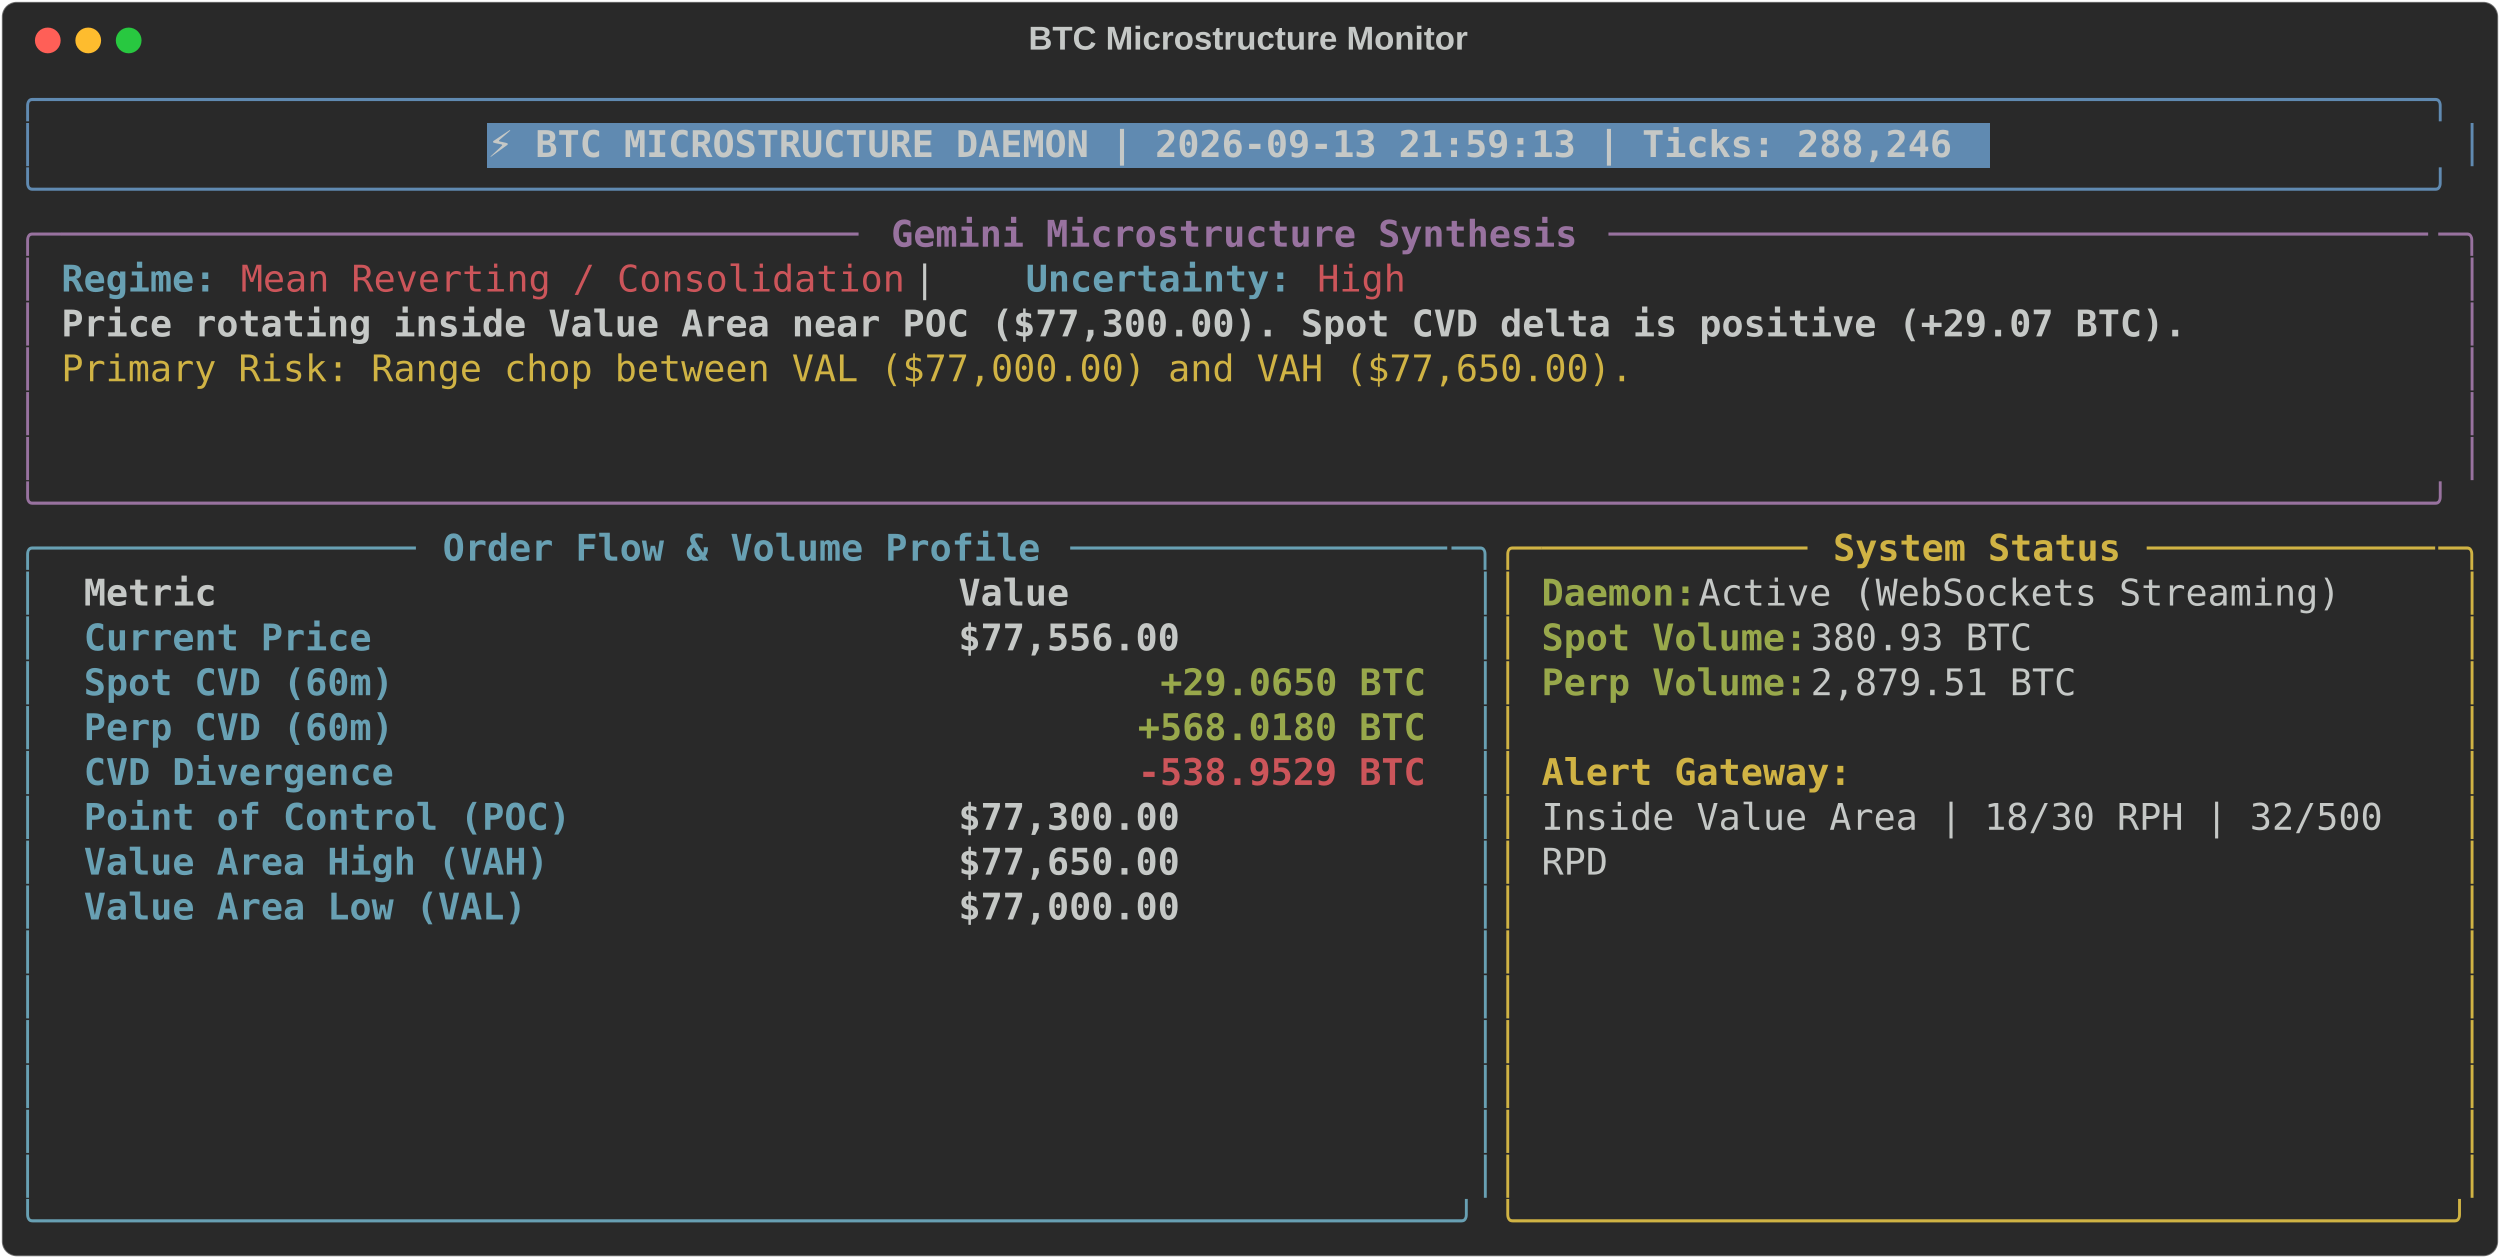
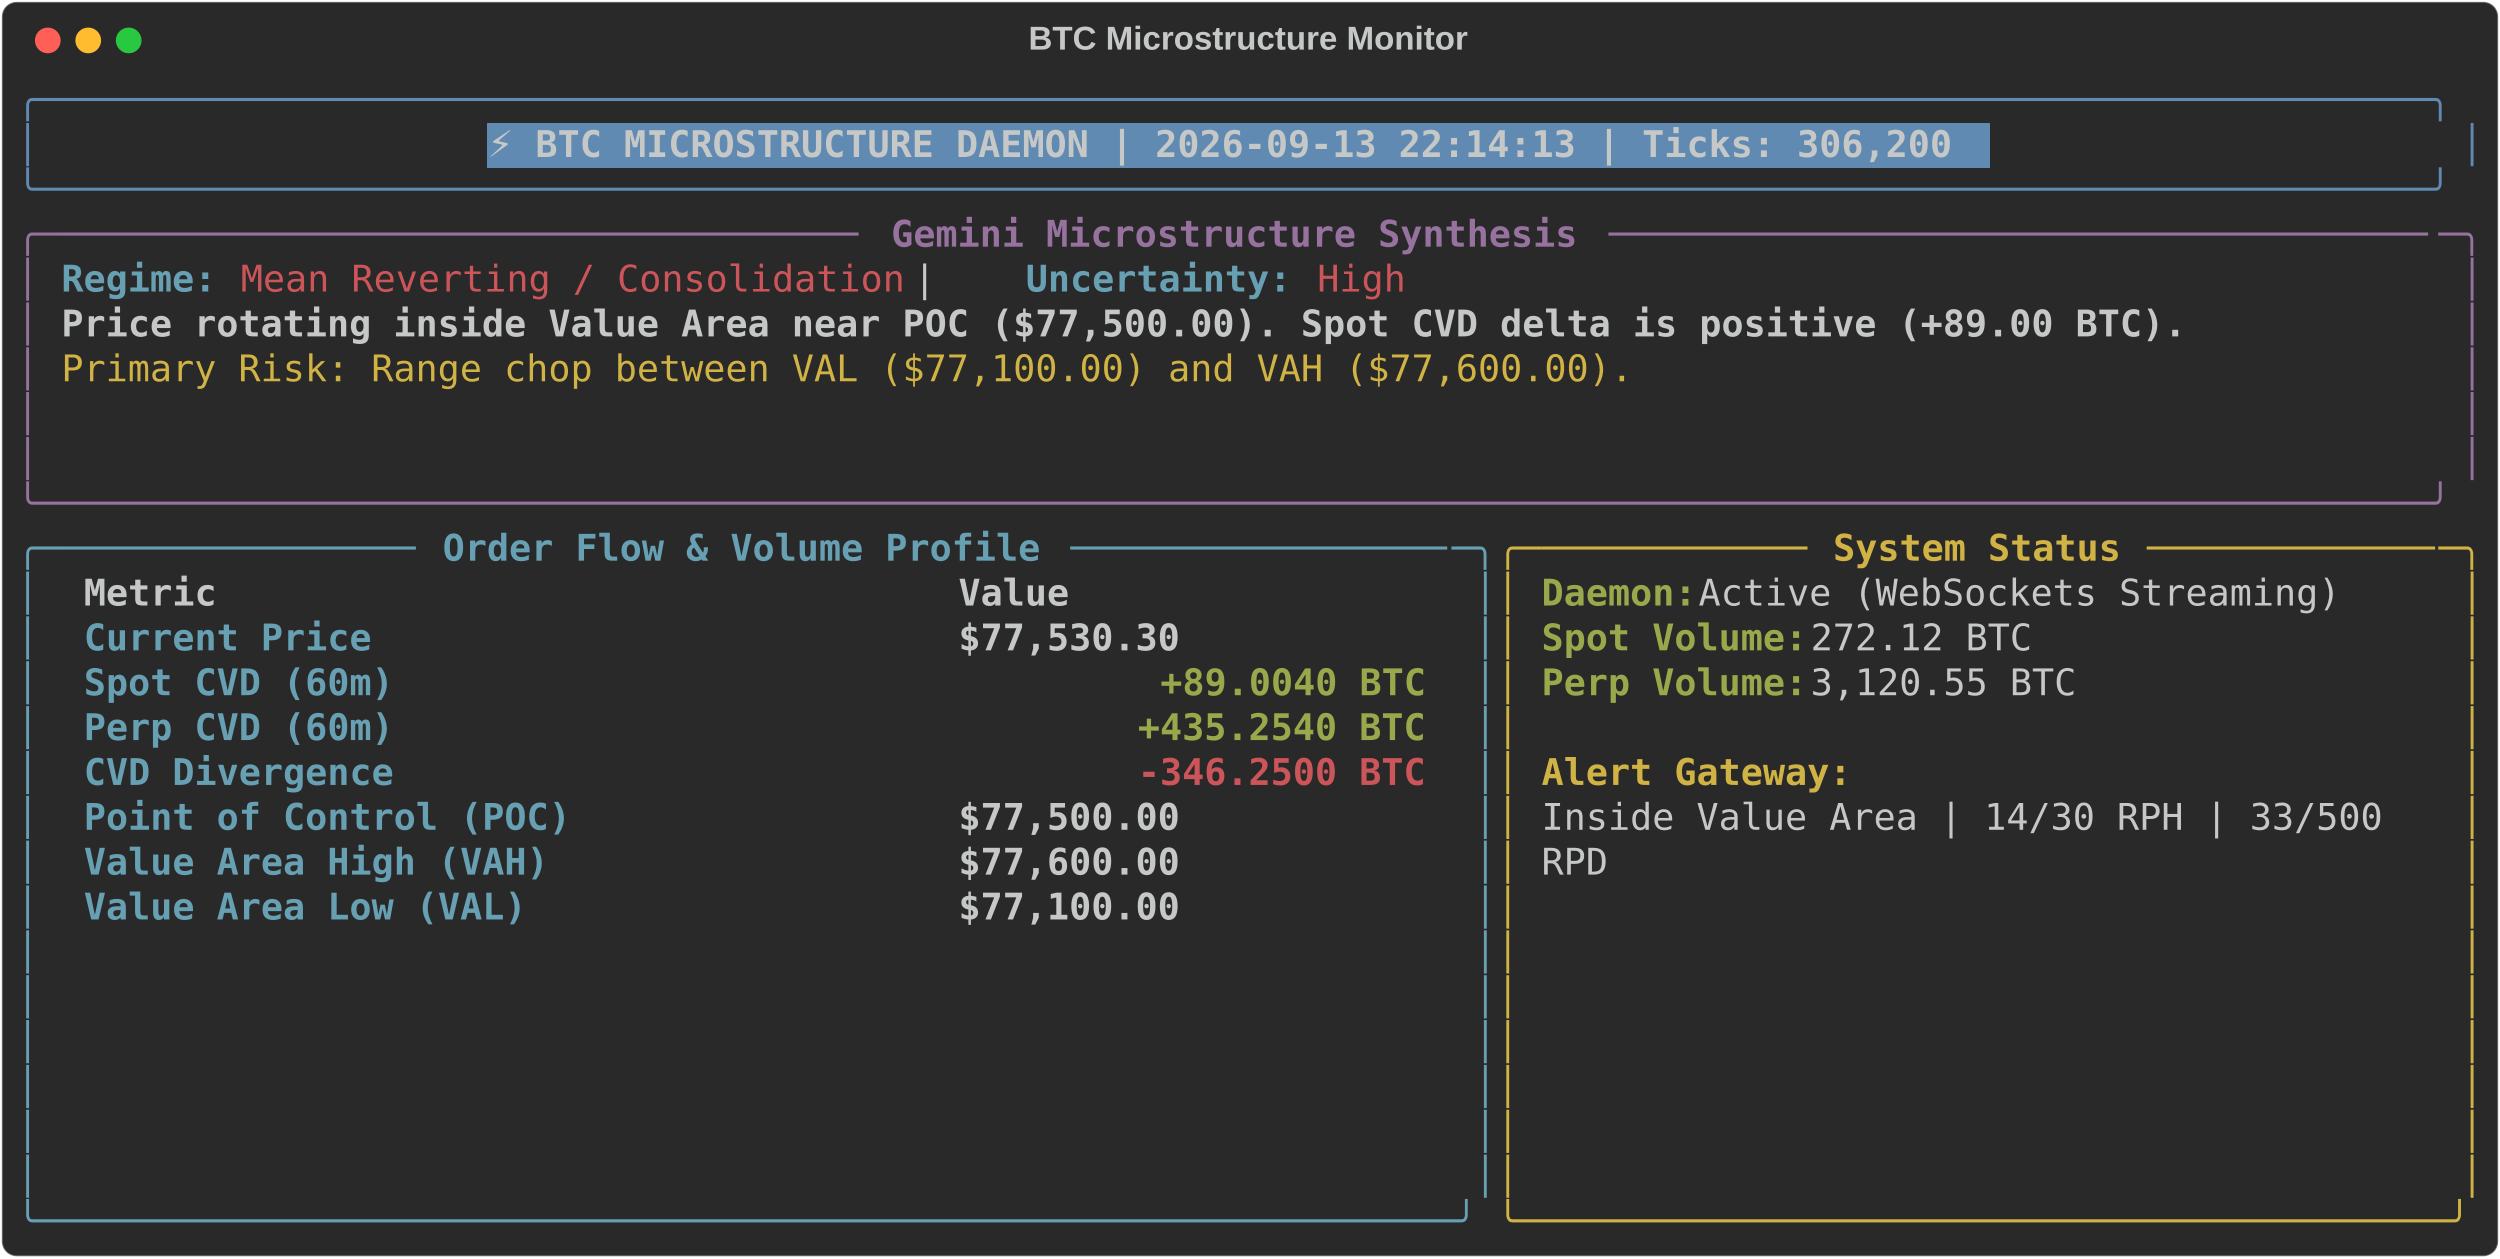
<svg xmlns="http://www.w3.org/2000/svg" class="rich-terminal" viewBox="0 0 1360 684.4">
  <style>

    @font-face {
        font-family: "Fira Code";
        src: local("FiraCode-Regular"),
                url("https://cdnjs.cloudflare.com/ajax/libs/firacode/6.2.0/woff2/FiraCode-Regular.woff2") format("woff2"),
                url("https://cdnjs.cloudflare.com/ajax/libs/firacode/6.2.0/woff/FiraCode-Regular.woff") format("woff");
        font-style: normal;
        font-weight: 400;
    }
    @font-face {
        font-family: "Fira Code";
        src: local("FiraCode-Bold"),
                url("https://cdnjs.cloudflare.com/ajax/libs/firacode/6.2.0/woff2/FiraCode-Bold.woff2") format("woff2"),
                url("https://cdnjs.cloudflare.com/ajax/libs/firacode/6.2.0/woff/FiraCode-Bold.woff") format("woff");
        font-style: bold;
        font-weight: 700;
    }

-     .terminal-622416968-matrix {
+     .terminal-1318540268-matrix {
        font-family: Fira Code, monospace;
        font-size: 20px;
        line-height: 24.4px;
        font-variant-east-asian: full-width;
    }

-     .terminal-622416968-title {
+     .terminal-1318540268-title {
        font-size: 18px;
        font-weight: bold;
        font-family: arial;
    }

-     .terminal-622416968-r1 { fill: #608ab1 }
- .terminal-622416968-r2 { fill: #c5c8c6 }
- .terminal-622416968-r3 { fill: #c5c8c6;font-weight: bold }
- .terminal-622416968-r4 { fill: #98729f }
- .terminal-622416968-r5 { fill: #98729f;font-weight: bold }
- .terminal-622416968-r6 { fill: #68a0b3;font-weight: bold }
- .terminal-622416968-r7 { fill: #cc555a }
- .terminal-622416968-r8 { fill: #d0b344 }
- .terminal-622416968-r9 { fill: #68a0b3 }
- .terminal-622416968-r10 { fill: #d0b344;font-weight: bold }
- .terminal-622416968-r11 { fill: #98a84b;font-weight: bold }
- .terminal-622416968-r12 { fill: #cc555a;font-weight: bold }
+     .terminal-1318540268-r1 { fill: #608ab1 }
+ .terminal-1318540268-r2 { fill: #c5c8c6 }
+ .terminal-1318540268-r3 { fill: #c5c8c6;font-weight: bold }
+ .terminal-1318540268-r4 { fill: #98729f }
+ .terminal-1318540268-r5 { fill: #98729f;font-weight: bold }
+ .terminal-1318540268-r6 { fill: #68a0b3;font-weight: bold }
+ .terminal-1318540268-r7 { fill: #cc555a }
+ .terminal-1318540268-r8 { fill: #d0b344 }
+ .terminal-1318540268-r9 { fill: #68a0b3 }
+ .terminal-1318540268-r10 { fill: #d0b344;font-weight: bold }
+ .terminal-1318540268-r11 { fill: #98a84b;font-weight: bold }
+ .terminal-1318540268-r12 { fill: #cc555a;font-weight: bold }
    </style>
  <defs>
-     <clipPath id="terminal-622416968-clip-terminal">
+     <clipPath id="terminal-1318540268-clip-terminal">
      <rect x="0" y="0" width="1341.0" height="633.4" />
    </clipPath>
-     <clipPath id="terminal-622416968-line-0">
+     <clipPath id="terminal-1318540268-line-0">
      <rect x="0" y="1.5" width="1342" height="24.65" />
    </clipPath>
-     <clipPath id="terminal-622416968-line-1">
+     <clipPath id="terminal-1318540268-line-1">
      <rect x="0" y="25.9" width="1342" height="24.65" />
    </clipPath>
-     <clipPath id="terminal-622416968-line-2">
+     <clipPath id="terminal-1318540268-line-2">
      <rect x="0" y="50.3" width="1342" height="24.65" />
    </clipPath>
-     <clipPath id="terminal-622416968-line-3">
+     <clipPath id="terminal-1318540268-line-3">
      <rect x="0" y="74.7" width="1342" height="24.65" />
    </clipPath>
-     <clipPath id="terminal-622416968-line-4">
+     <clipPath id="terminal-1318540268-line-4">
      <rect x="0" y="99.1" width="1342" height="24.65" />
    </clipPath>
-     <clipPath id="terminal-622416968-line-5">
+     <clipPath id="terminal-1318540268-line-5">
      <rect x="0" y="123.5" width="1342" height="24.65" />
    </clipPath>
-     <clipPath id="terminal-622416968-line-6">
+     <clipPath id="terminal-1318540268-line-6">
      <rect x="0" y="147.9" width="1342" height="24.65" />
    </clipPath>
-     <clipPath id="terminal-622416968-line-7">
+     <clipPath id="terminal-1318540268-line-7">
      <rect x="0" y="172.3" width="1342" height="24.65" />
    </clipPath>
-     <clipPath id="terminal-622416968-line-8">
+     <clipPath id="terminal-1318540268-line-8">
      <rect x="0" y="196.7" width="1342" height="24.65" />
    </clipPath>
-     <clipPath id="terminal-622416968-line-9">
+     <clipPath id="terminal-1318540268-line-9">
      <rect x="0" y="221.1" width="1342" height="24.65" />
    </clipPath>
-     <clipPath id="terminal-622416968-line-10">
+     <clipPath id="terminal-1318540268-line-10">
      <rect x="0" y="245.5" width="1342" height="24.65" />
    </clipPath>
-     <clipPath id="terminal-622416968-line-11">
+     <clipPath id="terminal-1318540268-line-11">
      <rect x="0" y="269.9" width="1342" height="24.65" />
    </clipPath>
-     <clipPath id="terminal-622416968-line-12">
+     <clipPath id="terminal-1318540268-line-12">
      <rect x="0" y="294.3" width="1342" height="24.65" />
    </clipPath>
-     <clipPath id="terminal-622416968-line-13">
+     <clipPath id="terminal-1318540268-line-13">
      <rect x="0" y="318.7" width="1342" height="24.65" />
    </clipPath>
-     <clipPath id="terminal-622416968-line-14">
+     <clipPath id="terminal-1318540268-line-14">
      <rect x="0" y="343.1" width="1342" height="24.65" />
    </clipPath>
-     <clipPath id="terminal-622416968-line-15">
+     <clipPath id="terminal-1318540268-line-15">
      <rect x="0" y="367.5" width="1342" height="24.65" />
    </clipPath>
-     <clipPath id="terminal-622416968-line-16">
+     <clipPath id="terminal-1318540268-line-16">
      <rect x="0" y="391.9" width="1342" height="24.65" />
    </clipPath>
-     <clipPath id="terminal-622416968-line-17">
+     <clipPath id="terminal-1318540268-line-17">
      <rect x="0" y="416.3" width="1342" height="24.65" />
    </clipPath>
-     <clipPath id="terminal-622416968-line-18">
+     <clipPath id="terminal-1318540268-line-18">
      <rect x="0" y="440.7" width="1342" height="24.65" />
    </clipPath>
-     <clipPath id="terminal-622416968-line-19">
+     <clipPath id="terminal-1318540268-line-19">
      <rect x="0" y="465.1" width="1342" height="24.65" />
    </clipPath>
-     <clipPath id="terminal-622416968-line-20">
+     <clipPath id="terminal-1318540268-line-20">
      <rect x="0" y="489.5" width="1342" height="24.65" />
    </clipPath>
-     <clipPath id="terminal-622416968-line-21">
+     <clipPath id="terminal-1318540268-line-21">
      <rect x="0" y="513.9" width="1342" height="24.65" />
    </clipPath>
-     <clipPath id="terminal-622416968-line-22">
+     <clipPath id="terminal-1318540268-line-22">
      <rect x="0" y="538.3" width="1342" height="24.65" />
    </clipPath>
-     <clipPath id="terminal-622416968-line-23">
+     <clipPath id="terminal-1318540268-line-23">
      <rect x="0" y="562.7" width="1342" height="24.65" />
    </clipPath>
-     <clipPath id="terminal-622416968-line-24">
+     <clipPath id="terminal-1318540268-line-24">
      <rect x="0" y="587.1" width="1342" height="24.65" />
    </clipPath>
  </defs>
  <rect fill="#292929" stroke="rgba(255,255,255,0.35)" stroke-width="1" x="1" y="1" width="1358" height="682.4" rx="8" />
-   <text class="terminal-622416968-title" fill="#c5c8c6" text-anchor="middle" x="679" y="27">BTC Microstructure Monitor</text>
+   <text class="terminal-1318540268-title" fill="#c5c8c6" text-anchor="middle" x="679" y="27">BTC Microstructure Monitor</text>
  <g transform="translate(26,22)">
    <circle cx="0" cy="0" r="7" fill="#ff5f57" />
    <circle cx="22" cy="0" r="7" fill="#febc2e" />
    <circle cx="44" cy="0" r="7" fill="#28c840" />
  </g>
-   <g transform="translate(9, 41)" clip-path="url(#terminal-622416968-clip-terminal)">
+   <g transform="translate(9, 41)" clip-path="url(#terminal-1318540268-clip-terminal)">
    <rect fill="#608ab1" x="256.2" y="25.9" width="817.4" height="24.65" shape-rendering="crispEdges" />
-     <g class="terminal-622416968-matrix">
-       <text class="terminal-622416968-r1" x="0" y="20" textLength="1342" clip-path="url(#terminal-622416968-line-0)">╭────────────────────────────────────────────────────────────────────────────────────────────────────────────╮</text>
-       <text class="terminal-622416968-r2" x="1342" y="20" textLength="12.2" clip-path="url(#terminal-622416968-line-0)">
- </text>
-       <text class="terminal-622416968-r1" x="0" y="44.4" textLength="12.2" clip-path="url(#terminal-622416968-line-1)">│</text>
-       <text class="terminal-622416968-r3" x="256.2" y="44.4" textLength="805.2" clip-path="url(#terminal-622416968-line-1)">⚡ BTC MICROSTRUCTURE DAEMON | 2026-09-13 21:59:13 | Ticks: 288,246</text>
-       <text class="terminal-622416968-r1" x="1329.8" y="44.4" textLength="12.2" clip-path="url(#terminal-622416968-line-1)">│</text>
-       <text class="terminal-622416968-r2" x="1342" y="44.4" textLength="12.2" clip-path="url(#terminal-622416968-line-1)">
- </text>
-       <text class="terminal-622416968-r1" x="0" y="68.8" textLength="1342" clip-path="url(#terminal-622416968-line-2)">╰────────────────────────────────────────────────────────────────────────────────────────────────────────────╯</text>
-       <text class="terminal-622416968-r2" x="1342" y="68.8" textLength="12.2" clip-path="url(#terminal-622416968-line-2)">
- </text>
-       <text class="terminal-622416968-r4" x="0" y="93.2" textLength="24.4" clip-path="url(#terminal-622416968-line-3)">╭─</text>
-       <text class="terminal-622416968-r4" x="24.4" y="93.2" textLength="439.2" clip-path="url(#terminal-622416968-line-3)">────────────────────────────────────</text>
-       <text class="terminal-622416968-r5" x="475.8" y="93.2" textLength="378.2" clip-path="url(#terminal-622416968-line-3)">Gemini Microstructure Synthesis</text>
-       <text class="terminal-622416968-r4" x="866.2" y="93.2" textLength="451.4" clip-path="url(#terminal-622416968-line-3)">─────────────────────────────────────</text>
-       <text class="terminal-622416968-r4" x="1317.6" y="93.2" textLength="24.4" clip-path="url(#terminal-622416968-line-3)">─╮</text>
-       <text class="terminal-622416968-r2" x="1342" y="93.2" textLength="12.2" clip-path="url(#terminal-622416968-line-3)">
- </text>
-       <text class="terminal-622416968-r4" x="0" y="117.6" textLength="12.2" clip-path="url(#terminal-622416968-line-4)">│</text>
-       <text class="terminal-622416968-r6" x="24.4" y="117.6" textLength="85.4" clip-path="url(#terminal-622416968-line-4)">Regime:</text>
-       <text class="terminal-622416968-r7" x="122" y="117.6" textLength="366" clip-path="url(#terminal-622416968-line-4)">Mean Reverting / Consolidation</text>
-       <text class="terminal-622416968-r2" x="488" y="117.6" textLength="61" clip-path="url(#terminal-622416968-line-4)">  |  </text>
-       <text class="terminal-622416968-r6" x="549" y="117.6" textLength="146.4" clip-path="url(#terminal-622416968-line-4)">Uncertainty:</text>
-       <text class="terminal-622416968-r7" x="707.6" y="117.6" textLength="48.8" clip-path="url(#terminal-622416968-line-4)">High</text>
-       <text class="terminal-622416968-r4" x="1329.8" y="117.6" textLength="12.2" clip-path="url(#terminal-622416968-line-4)">│</text>
-       <text class="terminal-622416968-r2" x="1342" y="117.6" textLength="12.2" clip-path="url(#terminal-622416968-line-4)">
- </text>
-       <text class="terminal-622416968-r4" x="0" y="142" textLength="12.2" clip-path="url(#terminal-622416968-line-5)">│</text>
-       <text class="terminal-622416968-r3" x="24.4" y="142" textLength="1171.2" clip-path="url(#terminal-622416968-line-5)">Price rotating inside Value Area near POC ($77,300.00). Spot CVD delta is positive (+29.07 BTC).</text>
-       <text class="terminal-622416968-r4" x="1329.8" y="142" textLength="12.2" clip-path="url(#terminal-622416968-line-5)">│</text>
-       <text class="terminal-622416968-r2" x="1342" y="142" textLength="12.2" clip-path="url(#terminal-622416968-line-5)">
- </text>
-       <text class="terminal-622416968-r4" x="0" y="166.4" textLength="12.2" clip-path="url(#terminal-622416968-line-6)">│</text>
-       <text class="terminal-622416968-r8" x="24.4" y="166.4" textLength="866.2" clip-path="url(#terminal-622416968-line-6)">Primary Risk: Range chop between VAL ($77,000.00) and VAH ($77,650.00).</text>
-       <text class="terminal-622416968-r4" x="1329.8" y="166.4" textLength="12.2" clip-path="url(#terminal-622416968-line-6)">│</text>
-       <text class="terminal-622416968-r2" x="1342" y="166.4" textLength="12.2" clip-path="url(#terminal-622416968-line-6)">
- </text>
-       <text class="terminal-622416968-r4" x="0" y="190.8" textLength="12.2" clip-path="url(#terminal-622416968-line-7)">│</text>
-       <text class="terminal-622416968-r4" x="1329.8" y="190.8" textLength="12.2" clip-path="url(#terminal-622416968-line-7)">│</text>
-       <text class="terminal-622416968-r2" x="1342" y="190.8" textLength="12.2" clip-path="url(#terminal-622416968-line-7)">
- </text>
-       <text class="terminal-622416968-r4" x="0" y="215.2" textLength="12.2" clip-path="url(#terminal-622416968-line-8)">│</text>
-       <text class="terminal-622416968-r4" x="1329.8" y="215.2" textLength="12.2" clip-path="url(#terminal-622416968-line-8)">│</text>
-       <text class="terminal-622416968-r2" x="1342" y="215.2" textLength="12.2" clip-path="url(#terminal-622416968-line-8)">
- </text>
-       <text class="terminal-622416968-r4" x="0" y="239.6" textLength="1342" clip-path="url(#terminal-622416968-line-9)">╰────────────────────────────────────────────────────────────────────────────────────────────────────────────╯</text>
-       <text class="terminal-622416968-r2" x="1342" y="239.6" textLength="12.2" clip-path="url(#terminal-622416968-line-9)">
- </text>
-       <text class="terminal-622416968-r9" x="0" y="264" textLength="24.4" clip-path="url(#terminal-622416968-line-10)">╭─</text>
-       <text class="terminal-622416968-r9" x="24.4" y="264" textLength="195.2" clip-path="url(#terminal-622416968-line-10)">────────────────</text>
-       <text class="terminal-622416968-r6" x="231.8" y="264" textLength="329.4" clip-path="url(#terminal-622416968-line-10)">Order Flow &amp; Volume Profile</text>
-       <text class="terminal-622416968-r9" x="573.4" y="264" textLength="207.4" clip-path="url(#terminal-622416968-line-10)">─────────────────</text>
-       <text class="terminal-622416968-r9" x="780.8" y="264" textLength="24.4" clip-path="url(#terminal-622416968-line-10)">─╮</text>
-       <text class="terminal-622416968-r8" x="805.2" y="264" textLength="24.4" clip-path="url(#terminal-622416968-line-10)">╭─</text>
-       <text class="terminal-622416968-r8" x="829.6" y="264" textLength="146.4" clip-path="url(#terminal-622416968-line-10)">────────────</text>
-       <text class="terminal-622416968-r10" x="988.2" y="264" textLength="158.6" clip-path="url(#terminal-622416968-line-10)">System Status</text>
-       <text class="terminal-622416968-r8" x="1159" y="264" textLength="158.6" clip-path="url(#terminal-622416968-line-10)">─────────────</text>
-       <text class="terminal-622416968-r8" x="1317.6" y="264" textLength="24.4" clip-path="url(#terminal-622416968-line-10)">─╮</text>
-       <text class="terminal-622416968-r2" x="1342" y="264" textLength="12.2" clip-path="url(#terminal-622416968-line-10)">
- </text>
-       <text class="terminal-622416968-r9" x="0" y="288.4" textLength="12.2" clip-path="url(#terminal-622416968-line-11)">│</text>
-       <text class="terminal-622416968-r3" x="36.6" y="288.4" textLength="451.4" clip-path="url(#terminal-622416968-line-11)">Metric                               </text>
-       <text class="terminal-622416968-r3" x="512.4" y="288.4" textLength="256.2" clip-path="url(#terminal-622416968-line-11)">                Value</text>
-       <text class="terminal-622416968-r9" x="793" y="288.4" textLength="12.2" clip-path="url(#terminal-622416968-line-11)">│</text>
-       <text class="terminal-622416968-r8" x="805.2" y="288.4" textLength="12.2" clip-path="url(#terminal-622416968-line-11)">│</text>
-       <text class="terminal-622416968-r11" x="829.6" y="288.4" textLength="85.4" clip-path="url(#terminal-622416968-line-11)">Daemon:</text>
-       <text class="terminal-622416968-r2" x="915" y="288.4" textLength="366" clip-path="url(#terminal-622416968-line-11)"> Active (WebSockets Streaming)</text>
-       <text class="terminal-622416968-r8" x="1329.8" y="288.4" textLength="12.2" clip-path="url(#terminal-622416968-line-11)">│</text>
-       <text class="terminal-622416968-r2" x="1342" y="288.4" textLength="12.2" clip-path="url(#terminal-622416968-line-11)">
- </text>
-       <text class="terminal-622416968-r9" x="0" y="312.8" textLength="12.2" clip-path="url(#terminal-622416968-line-12)">│</text>
-       <text class="terminal-622416968-r6" x="36.6" y="312.8" textLength="451.4" clip-path="url(#terminal-622416968-line-12)">Current Price                        </text>
-       <text class="terminal-622416968-r3" x="512.4" y="312.8" textLength="256.2" clip-path="url(#terminal-622416968-line-12)">           $77,556.00</text>
-       <text class="terminal-622416968-r9" x="793" y="312.8" textLength="12.2" clip-path="url(#terminal-622416968-line-12)">│</text>
-       <text class="terminal-622416968-r8" x="805.2" y="312.8" textLength="12.2" clip-path="url(#terminal-622416968-line-12)">│</text>
-       <text class="terminal-622416968-r11" x="829.6" y="312.8" textLength="146.4" clip-path="url(#terminal-622416968-line-12)">Spot Volume:</text>
-       <text class="terminal-622416968-r2" x="976" y="312.8" textLength="134.2" clip-path="url(#terminal-622416968-line-12)"> 380.93 BTC</text>
-       <text class="terminal-622416968-r8" x="1329.8" y="312.8" textLength="12.2" clip-path="url(#terminal-622416968-line-12)">│</text>
-       <text class="terminal-622416968-r2" x="1342" y="312.8" textLength="12.2" clip-path="url(#terminal-622416968-line-12)">
- </text>
-       <text class="terminal-622416968-r9" x="0" y="337.2" textLength="12.2" clip-path="url(#terminal-622416968-line-13)">│</text>
-       <text class="terminal-622416968-r6" x="36.6" y="337.2" textLength="451.4" clip-path="url(#terminal-622416968-line-13)">Spot CVD (60m)                       </text>
-       <text class="terminal-622416968-r11" x="622.2" y="337.2" textLength="146.4" clip-path="url(#terminal-622416968-line-13)">+29.0650 BTC</text>
-       <text class="terminal-622416968-r9" x="793" y="337.2" textLength="12.2" clip-path="url(#terminal-622416968-line-13)">│</text>
-       <text class="terminal-622416968-r8" x="805.2" y="337.2" textLength="12.2" clip-path="url(#terminal-622416968-line-13)">│</text>
-       <text class="terminal-622416968-r11" x="829.6" y="337.2" textLength="146.4" clip-path="url(#terminal-622416968-line-13)">Perp Volume:</text>
-       <text class="terminal-622416968-r2" x="976" y="337.2" textLength="158.6" clip-path="url(#terminal-622416968-line-13)"> 2,879.51 BTC</text>
-       <text class="terminal-622416968-r8" x="1329.8" y="337.2" textLength="12.2" clip-path="url(#terminal-622416968-line-13)">│</text>
-       <text class="terminal-622416968-r2" x="1342" y="337.2" textLength="12.2" clip-path="url(#terminal-622416968-line-13)">
- </text>
-       <text class="terminal-622416968-r9" x="0" y="361.6" textLength="12.2" clip-path="url(#terminal-622416968-line-14)">│</text>
-       <text class="terminal-622416968-r6" x="36.6" y="361.6" textLength="451.4" clip-path="url(#terminal-622416968-line-14)">Perp CVD (60m)                       </text>
-       <text class="terminal-622416968-r11" x="610" y="361.6" textLength="158.6" clip-path="url(#terminal-622416968-line-14)">+568.0180 BTC</text>
-       <text class="terminal-622416968-r9" x="793" y="361.6" textLength="12.2" clip-path="url(#terminal-622416968-line-14)">│</text>
-       <text class="terminal-622416968-r8" x="805.2" y="361.6" textLength="12.2" clip-path="url(#terminal-622416968-line-14)">│</text>
-       <text class="terminal-622416968-r8" x="1329.8" y="361.6" textLength="12.2" clip-path="url(#terminal-622416968-line-14)">│</text>
-       <text class="terminal-622416968-r2" x="1342" y="361.6" textLength="12.2" clip-path="url(#terminal-622416968-line-14)">
- </text>
-       <text class="terminal-622416968-r9" x="0" y="386" textLength="12.2" clip-path="url(#terminal-622416968-line-15)">│</text>
-       <text class="terminal-622416968-r6" x="36.6" y="386" textLength="451.4" clip-path="url(#terminal-622416968-line-15)">CVD Divergence                       </text>
-       <text class="terminal-622416968-r12" x="610" y="386" textLength="158.6" clip-path="url(#terminal-622416968-line-15)">-538.9529 BTC</text>
-       <text class="terminal-622416968-r9" x="793" y="386" textLength="12.2" clip-path="url(#terminal-622416968-line-15)">│</text>
-       <text class="terminal-622416968-r8" x="805.2" y="386" textLength="12.2" clip-path="url(#terminal-622416968-line-15)">│</text>
-       <text class="terminal-622416968-r10" x="829.6" y="386" textLength="170.8" clip-path="url(#terminal-622416968-line-15)">Alert Gateway:</text>
-       <text class="terminal-622416968-r8" x="1329.8" y="386" textLength="12.2" clip-path="url(#terminal-622416968-line-15)">│</text>
-       <text class="terminal-622416968-r2" x="1342" y="386" textLength="12.2" clip-path="url(#terminal-622416968-line-15)">
- </text>
-       <text class="terminal-622416968-r9" x="0" y="410.4" textLength="12.2" clip-path="url(#terminal-622416968-line-16)">│</text>
-       <text class="terminal-622416968-r6" x="36.6" y="410.4" textLength="451.4" clip-path="url(#terminal-622416968-line-16)">Point of Control (POC)               </text>
-       <text class="terminal-622416968-r3" x="512.4" y="410.4" textLength="256.2" clip-path="url(#terminal-622416968-line-16)">           $77,300.00</text>
-       <text class="terminal-622416968-r9" x="793" y="410.4" textLength="12.2" clip-path="url(#terminal-622416968-line-16)">│</text>
-       <text class="terminal-622416968-r8" x="805.2" y="410.4" textLength="12.2" clip-path="url(#terminal-622416968-line-16)">│</text>
-       <text class="terminal-622416968-r2" x="829.6" y="410.4" textLength="475.8" clip-path="url(#terminal-622416968-line-16)">Inside Value Area | 18/30 RPH | 32/500 </text>
-       <text class="terminal-622416968-r8" x="1329.8" y="410.4" textLength="12.2" clip-path="url(#terminal-622416968-line-16)">│</text>
-       <text class="terminal-622416968-r2" x="1342" y="410.4" textLength="12.2" clip-path="url(#terminal-622416968-line-16)">
- </text>
-       <text class="terminal-622416968-r9" x="0" y="434.8" textLength="12.2" clip-path="url(#terminal-622416968-line-17)">│</text>
-       <text class="terminal-622416968-r6" x="36.6" y="434.8" textLength="451.4" clip-path="url(#terminal-622416968-line-17)">Value Area High (VAH)                </text>
-       <text class="terminal-622416968-r3" x="512.4" y="434.8" textLength="256.2" clip-path="url(#terminal-622416968-line-17)">           $77,650.00</text>
-       <text class="terminal-622416968-r9" x="793" y="434.8" textLength="12.2" clip-path="url(#terminal-622416968-line-17)">│</text>
-       <text class="terminal-622416968-r8" x="805.2" y="434.8" textLength="12.2" clip-path="url(#terminal-622416968-line-17)">│</text>
-       <text class="terminal-622416968-r2" x="829.6" y="434.8" textLength="36.6" clip-path="url(#terminal-622416968-line-17)">RPD</text>
-       <text class="terminal-622416968-r8" x="1329.8" y="434.8" textLength="12.2" clip-path="url(#terminal-622416968-line-17)">│</text>
-       <text class="terminal-622416968-r2" x="1342" y="434.8" textLength="12.2" clip-path="url(#terminal-622416968-line-17)">
- </text>
-       <text class="terminal-622416968-r9" x="0" y="459.2" textLength="12.2" clip-path="url(#terminal-622416968-line-18)">│</text>
-       <text class="terminal-622416968-r6" x="36.6" y="459.2" textLength="451.4" clip-path="url(#terminal-622416968-line-18)">Value Area Low (VAL)                 </text>
-       <text class="terminal-622416968-r3" x="512.4" y="459.2" textLength="256.2" clip-path="url(#terminal-622416968-line-18)">           $77,000.00</text>
-       <text class="terminal-622416968-r9" x="793" y="459.2" textLength="12.2" clip-path="url(#terminal-622416968-line-18)">│</text>
-       <text class="terminal-622416968-r8" x="805.2" y="459.2" textLength="12.2" clip-path="url(#terminal-622416968-line-18)">│</text>
-       <text class="terminal-622416968-r8" x="1329.8" y="459.2" textLength="12.2" clip-path="url(#terminal-622416968-line-18)">│</text>
-       <text class="terminal-622416968-r2" x="1342" y="459.2" textLength="12.2" clip-path="url(#terminal-622416968-line-18)">
- </text>
-       <text class="terminal-622416968-r9" x="0" y="483.6" textLength="12.2" clip-path="url(#terminal-622416968-line-19)">│</text>
-       <text class="terminal-622416968-r9" x="793" y="483.6" textLength="12.2" clip-path="url(#terminal-622416968-line-19)">│</text>
-       <text class="terminal-622416968-r8" x="805.2" y="483.6" textLength="12.2" clip-path="url(#terminal-622416968-line-19)">│</text>
-       <text class="terminal-622416968-r8" x="1329.8" y="483.6" textLength="12.2" clip-path="url(#terminal-622416968-line-19)">│</text>
-       <text class="terminal-622416968-r2" x="1342" y="483.6" textLength="12.2" clip-path="url(#terminal-622416968-line-19)">
- </text>
-       <text class="terminal-622416968-r9" x="0" y="508" textLength="12.2" clip-path="url(#terminal-622416968-line-20)">│</text>
-       <text class="terminal-622416968-r9" x="793" y="508" textLength="12.2" clip-path="url(#terminal-622416968-line-20)">│</text>
-       <text class="terminal-622416968-r8" x="805.2" y="508" textLength="12.2" clip-path="url(#terminal-622416968-line-20)">│</text>
-       <text class="terminal-622416968-r8" x="1329.8" y="508" textLength="12.2" clip-path="url(#terminal-622416968-line-20)">│</text>
-       <text class="terminal-622416968-r2" x="1342" y="508" textLength="12.2" clip-path="url(#terminal-622416968-line-20)">
- </text>
-       <text class="terminal-622416968-r9" x="0" y="532.4" textLength="12.2" clip-path="url(#terminal-622416968-line-21)">│</text>
-       <text class="terminal-622416968-r9" x="793" y="532.4" textLength="12.2" clip-path="url(#terminal-622416968-line-21)">│</text>
-       <text class="terminal-622416968-r8" x="805.2" y="532.4" textLength="12.2" clip-path="url(#terminal-622416968-line-21)">│</text>
-       <text class="terminal-622416968-r8" x="1329.8" y="532.4" textLength="12.2" clip-path="url(#terminal-622416968-line-21)">│</text>
-       <text class="terminal-622416968-r2" x="1342" y="532.4" textLength="12.2" clip-path="url(#terminal-622416968-line-21)">
- </text>
-       <text class="terminal-622416968-r9" x="0" y="556.8" textLength="12.2" clip-path="url(#terminal-622416968-line-22)">│</text>
-       <text class="terminal-622416968-r9" x="793" y="556.8" textLength="12.2" clip-path="url(#terminal-622416968-line-22)">│</text>
-       <text class="terminal-622416968-r8" x="805.2" y="556.8" textLength="12.2" clip-path="url(#terminal-622416968-line-22)">│</text>
-       <text class="terminal-622416968-r8" x="1329.8" y="556.8" textLength="12.2" clip-path="url(#terminal-622416968-line-22)">│</text>
-       <text class="terminal-622416968-r2" x="1342" y="556.8" textLength="12.2" clip-path="url(#terminal-622416968-line-22)">
- </text>
-       <text class="terminal-622416968-r9" x="0" y="581.2" textLength="12.2" clip-path="url(#terminal-622416968-line-23)">│</text>
-       <text class="terminal-622416968-r9" x="793" y="581.2" textLength="12.2" clip-path="url(#terminal-622416968-line-23)">│</text>
-       <text class="terminal-622416968-r8" x="805.2" y="581.2" textLength="12.2" clip-path="url(#terminal-622416968-line-23)">│</text>
-       <text class="terminal-622416968-r8" x="1329.8" y="581.2" textLength="12.2" clip-path="url(#terminal-622416968-line-23)">│</text>
-       <text class="terminal-622416968-r2" x="1342" y="581.2" textLength="12.2" clip-path="url(#terminal-622416968-line-23)">
- </text>
-       <text class="terminal-622416968-r9" x="0" y="605.6" textLength="12.2" clip-path="url(#terminal-622416968-line-24)">│</text>
-       <text class="terminal-622416968-r9" x="793" y="605.6" textLength="12.2" clip-path="url(#terminal-622416968-line-24)">│</text>
-       <text class="terminal-622416968-r8" x="805.2" y="605.6" textLength="12.2" clip-path="url(#terminal-622416968-line-24)">│</text>
-       <text class="terminal-622416968-r8" x="1329.8" y="605.6" textLength="12.2" clip-path="url(#terminal-622416968-line-24)">│</text>
-       <text class="terminal-622416968-r2" x="1342" y="605.6" textLength="12.2" clip-path="url(#terminal-622416968-line-24)">
- </text>
-       <text class="terminal-622416968-r9" x="0" y="630" textLength="805.2" clip-path="url(#terminal-622416968-line-25)">╰────────────────────────────────────────────────────────────────╯</text>
-       <text class="terminal-622416968-r8" x="805.2" y="630" textLength="536.8" clip-path="url(#terminal-622416968-line-25)">╰──────────────────────────────────────────╯</text>
-       <text class="terminal-622416968-r2" x="1342" y="630" textLength="12.2" clip-path="url(#terminal-622416968-line-25)">
+     <g class="terminal-1318540268-matrix">
+       <text class="terminal-1318540268-r1" x="0" y="20" textLength="1342" clip-path="url(#terminal-1318540268-line-0)">╭────────────────────────────────────────────────────────────────────────────────────────────────────────────╮</text>
+       <text class="terminal-1318540268-r2" x="1342" y="20" textLength="12.2" clip-path="url(#terminal-1318540268-line-0)">
+ </text>
+       <text class="terminal-1318540268-r1" x="0" y="44.4" textLength="12.2" clip-path="url(#terminal-1318540268-line-1)">│</text>
+       <text class="terminal-1318540268-r3" x="256.2" y="44.4" textLength="805.2" clip-path="url(#terminal-1318540268-line-1)">⚡ BTC MICROSTRUCTURE DAEMON | 2026-09-13 22:14:13 | Ticks: 306,200</text>
+       <text class="terminal-1318540268-r1" x="1329.8" y="44.4" textLength="12.2" clip-path="url(#terminal-1318540268-line-1)">│</text>
+       <text class="terminal-1318540268-r2" x="1342" y="44.4" textLength="12.2" clip-path="url(#terminal-1318540268-line-1)">
+ </text>
+       <text class="terminal-1318540268-r1" x="0" y="68.8" textLength="1342" clip-path="url(#terminal-1318540268-line-2)">╰────────────────────────────────────────────────────────────────────────────────────────────────────────────╯</text>
+       <text class="terminal-1318540268-r2" x="1342" y="68.8" textLength="12.2" clip-path="url(#terminal-1318540268-line-2)">
+ </text>
+       <text class="terminal-1318540268-r4" x="0" y="93.2" textLength="24.4" clip-path="url(#terminal-1318540268-line-3)">╭─</text>
+       <text class="terminal-1318540268-r4" x="24.4" y="93.2" textLength="439.2" clip-path="url(#terminal-1318540268-line-3)">────────────────────────────────────</text>
+       <text class="terminal-1318540268-r5" x="475.8" y="93.2" textLength="378.2" clip-path="url(#terminal-1318540268-line-3)">Gemini Microstructure Synthesis</text>
+       <text class="terminal-1318540268-r4" x="866.2" y="93.2" textLength="451.4" clip-path="url(#terminal-1318540268-line-3)">─────────────────────────────────────</text>
+       <text class="terminal-1318540268-r4" x="1317.6" y="93.2" textLength="24.4" clip-path="url(#terminal-1318540268-line-3)">─╮</text>
+       <text class="terminal-1318540268-r2" x="1342" y="93.2" textLength="12.2" clip-path="url(#terminal-1318540268-line-3)">
+ </text>
+       <text class="terminal-1318540268-r4" x="0" y="117.6" textLength="12.2" clip-path="url(#terminal-1318540268-line-4)">│</text>
+       <text class="terminal-1318540268-r6" x="24.4" y="117.6" textLength="85.4" clip-path="url(#terminal-1318540268-line-4)">Regime:</text>
+       <text class="terminal-1318540268-r7" x="122" y="117.6" textLength="366" clip-path="url(#terminal-1318540268-line-4)">Mean Reverting / Consolidation</text>
+       <text class="terminal-1318540268-r2" x="488" y="117.6" textLength="61" clip-path="url(#terminal-1318540268-line-4)">  |  </text>
+       <text class="terminal-1318540268-r6" x="549" y="117.6" textLength="146.4" clip-path="url(#terminal-1318540268-line-4)">Uncertainty:</text>
+       <text class="terminal-1318540268-r7" x="707.6" y="117.6" textLength="48.8" clip-path="url(#terminal-1318540268-line-4)">High</text>
+       <text class="terminal-1318540268-r4" x="1329.8" y="117.6" textLength="12.2" clip-path="url(#terminal-1318540268-line-4)">│</text>
+       <text class="terminal-1318540268-r2" x="1342" y="117.6" textLength="12.2" clip-path="url(#terminal-1318540268-line-4)">
+ </text>
+       <text class="terminal-1318540268-r4" x="0" y="142" textLength="12.2" clip-path="url(#terminal-1318540268-line-5)">│</text>
+       <text class="terminal-1318540268-r3" x="24.4" y="142" textLength="1171.2" clip-path="url(#terminal-1318540268-line-5)">Price rotating inside Value Area near POC ($77,500.00). Spot CVD delta is positive (+89.00 BTC).</text>
+       <text class="terminal-1318540268-r4" x="1329.8" y="142" textLength="12.2" clip-path="url(#terminal-1318540268-line-5)">│</text>
+       <text class="terminal-1318540268-r2" x="1342" y="142" textLength="12.2" clip-path="url(#terminal-1318540268-line-5)">
+ </text>
+       <text class="terminal-1318540268-r4" x="0" y="166.4" textLength="12.2" clip-path="url(#terminal-1318540268-line-6)">│</text>
+       <text class="terminal-1318540268-r8" x="24.4" y="166.4" textLength="866.2" clip-path="url(#terminal-1318540268-line-6)">Primary Risk: Range chop between VAL ($77,100.00) and VAH ($77,600.00).</text>
+       <text class="terminal-1318540268-r4" x="1329.8" y="166.4" textLength="12.2" clip-path="url(#terminal-1318540268-line-6)">│</text>
+       <text class="terminal-1318540268-r2" x="1342" y="166.4" textLength="12.2" clip-path="url(#terminal-1318540268-line-6)">
+ </text>
+       <text class="terminal-1318540268-r4" x="0" y="190.8" textLength="12.2" clip-path="url(#terminal-1318540268-line-7)">│</text>
+       <text class="terminal-1318540268-r4" x="1329.8" y="190.8" textLength="12.2" clip-path="url(#terminal-1318540268-line-7)">│</text>
+       <text class="terminal-1318540268-r2" x="1342" y="190.8" textLength="12.2" clip-path="url(#terminal-1318540268-line-7)">
+ </text>
+       <text class="terminal-1318540268-r4" x="0" y="215.2" textLength="12.2" clip-path="url(#terminal-1318540268-line-8)">│</text>
+       <text class="terminal-1318540268-r4" x="1329.8" y="215.2" textLength="12.2" clip-path="url(#terminal-1318540268-line-8)">│</text>
+       <text class="terminal-1318540268-r2" x="1342" y="215.2" textLength="12.2" clip-path="url(#terminal-1318540268-line-8)">
+ </text>
+       <text class="terminal-1318540268-r4" x="0" y="239.6" textLength="1342" clip-path="url(#terminal-1318540268-line-9)">╰────────────────────────────────────────────────────────────────────────────────────────────────────────────╯</text>
+       <text class="terminal-1318540268-r2" x="1342" y="239.6" textLength="12.2" clip-path="url(#terminal-1318540268-line-9)">
+ </text>
+       <text class="terminal-1318540268-r9" x="0" y="264" textLength="24.4" clip-path="url(#terminal-1318540268-line-10)">╭─</text>
+       <text class="terminal-1318540268-r9" x="24.4" y="264" textLength="195.2" clip-path="url(#terminal-1318540268-line-10)">────────────────</text>
+       <text class="terminal-1318540268-r6" x="231.8" y="264" textLength="329.4" clip-path="url(#terminal-1318540268-line-10)">Order Flow &amp; Volume Profile</text>
+       <text class="terminal-1318540268-r9" x="573.4" y="264" textLength="207.4" clip-path="url(#terminal-1318540268-line-10)">─────────────────</text>
+       <text class="terminal-1318540268-r9" x="780.8" y="264" textLength="24.4" clip-path="url(#terminal-1318540268-line-10)">─╮</text>
+       <text class="terminal-1318540268-r8" x="805.2" y="264" textLength="24.4" clip-path="url(#terminal-1318540268-line-10)">╭─</text>
+       <text class="terminal-1318540268-r8" x="829.6" y="264" textLength="146.4" clip-path="url(#terminal-1318540268-line-10)">────────────</text>
+       <text class="terminal-1318540268-r10" x="988.2" y="264" textLength="158.6" clip-path="url(#terminal-1318540268-line-10)">System Status</text>
+       <text class="terminal-1318540268-r8" x="1159" y="264" textLength="158.6" clip-path="url(#terminal-1318540268-line-10)">─────────────</text>
+       <text class="terminal-1318540268-r8" x="1317.6" y="264" textLength="24.4" clip-path="url(#terminal-1318540268-line-10)">─╮</text>
+       <text class="terminal-1318540268-r2" x="1342" y="264" textLength="12.2" clip-path="url(#terminal-1318540268-line-10)">
+ </text>
+       <text class="terminal-1318540268-r9" x="0" y="288.4" textLength="12.2" clip-path="url(#terminal-1318540268-line-11)">│</text>
+       <text class="terminal-1318540268-r3" x="36.6" y="288.4" textLength="451.4" clip-path="url(#terminal-1318540268-line-11)">Metric                               </text>
+       <text class="terminal-1318540268-r3" x="512.4" y="288.4" textLength="256.2" clip-path="url(#terminal-1318540268-line-11)">                Value</text>
+       <text class="terminal-1318540268-r9" x="793" y="288.4" textLength="12.2" clip-path="url(#terminal-1318540268-line-11)">│</text>
+       <text class="terminal-1318540268-r8" x="805.2" y="288.4" textLength="12.2" clip-path="url(#terminal-1318540268-line-11)">│</text>
+       <text class="terminal-1318540268-r11" x="829.6" y="288.4" textLength="85.4" clip-path="url(#terminal-1318540268-line-11)">Daemon:</text>
+       <text class="terminal-1318540268-r2" x="915" y="288.4" textLength="366" clip-path="url(#terminal-1318540268-line-11)"> Active (WebSockets Streaming)</text>
+       <text class="terminal-1318540268-r8" x="1329.8" y="288.4" textLength="12.2" clip-path="url(#terminal-1318540268-line-11)">│</text>
+       <text class="terminal-1318540268-r2" x="1342" y="288.4" textLength="12.2" clip-path="url(#terminal-1318540268-line-11)">
+ </text>
+       <text class="terminal-1318540268-r9" x="0" y="312.8" textLength="12.2" clip-path="url(#terminal-1318540268-line-12)">│</text>
+       <text class="terminal-1318540268-r6" x="36.6" y="312.8" textLength="451.4" clip-path="url(#terminal-1318540268-line-12)">Current Price                        </text>
+       <text class="terminal-1318540268-r3" x="512.4" y="312.8" textLength="256.2" clip-path="url(#terminal-1318540268-line-12)">           $77,530.30</text>
+       <text class="terminal-1318540268-r9" x="793" y="312.8" textLength="12.2" clip-path="url(#terminal-1318540268-line-12)">│</text>
+       <text class="terminal-1318540268-r8" x="805.2" y="312.8" textLength="12.2" clip-path="url(#terminal-1318540268-line-12)">│</text>
+       <text class="terminal-1318540268-r11" x="829.6" y="312.8" textLength="146.4" clip-path="url(#terminal-1318540268-line-12)">Spot Volume:</text>
+       <text class="terminal-1318540268-r2" x="976" y="312.8" textLength="134.2" clip-path="url(#terminal-1318540268-line-12)"> 272.12 BTC</text>
+       <text class="terminal-1318540268-r8" x="1329.8" y="312.8" textLength="12.2" clip-path="url(#terminal-1318540268-line-12)">│</text>
+       <text class="terminal-1318540268-r2" x="1342" y="312.8" textLength="12.2" clip-path="url(#terminal-1318540268-line-12)">
+ </text>
+       <text class="terminal-1318540268-r9" x="0" y="337.2" textLength="12.2" clip-path="url(#terminal-1318540268-line-13)">│</text>
+       <text class="terminal-1318540268-r6" x="36.6" y="337.2" textLength="451.4" clip-path="url(#terminal-1318540268-line-13)">Spot CVD (60m)                       </text>
+       <text class="terminal-1318540268-r11" x="622.2" y="337.2" textLength="146.4" clip-path="url(#terminal-1318540268-line-13)">+89.0040 BTC</text>
+       <text class="terminal-1318540268-r9" x="793" y="337.2" textLength="12.2" clip-path="url(#terminal-1318540268-line-13)">│</text>
+       <text class="terminal-1318540268-r8" x="805.2" y="337.2" textLength="12.2" clip-path="url(#terminal-1318540268-line-13)">│</text>
+       <text class="terminal-1318540268-r11" x="829.6" y="337.2" textLength="146.4" clip-path="url(#terminal-1318540268-line-13)">Perp Volume:</text>
+       <text class="terminal-1318540268-r2" x="976" y="337.2" textLength="158.6" clip-path="url(#terminal-1318540268-line-13)"> 3,120.55 BTC</text>
+       <text class="terminal-1318540268-r8" x="1329.8" y="337.2" textLength="12.2" clip-path="url(#terminal-1318540268-line-13)">│</text>
+       <text class="terminal-1318540268-r2" x="1342" y="337.2" textLength="12.2" clip-path="url(#terminal-1318540268-line-13)">
+ </text>
+       <text class="terminal-1318540268-r9" x="0" y="361.6" textLength="12.2" clip-path="url(#terminal-1318540268-line-14)">│</text>
+       <text class="terminal-1318540268-r6" x="36.6" y="361.6" textLength="451.4" clip-path="url(#terminal-1318540268-line-14)">Perp CVD (60m)                       </text>
+       <text class="terminal-1318540268-r11" x="610" y="361.6" textLength="158.6" clip-path="url(#terminal-1318540268-line-14)">+435.2540 BTC</text>
+       <text class="terminal-1318540268-r9" x="793" y="361.6" textLength="12.2" clip-path="url(#terminal-1318540268-line-14)">│</text>
+       <text class="terminal-1318540268-r8" x="805.2" y="361.6" textLength="12.2" clip-path="url(#terminal-1318540268-line-14)">│</text>
+       <text class="terminal-1318540268-r8" x="1329.8" y="361.6" textLength="12.2" clip-path="url(#terminal-1318540268-line-14)">│</text>
+       <text class="terminal-1318540268-r2" x="1342" y="361.6" textLength="12.2" clip-path="url(#terminal-1318540268-line-14)">
+ </text>
+       <text class="terminal-1318540268-r9" x="0" y="386" textLength="12.2" clip-path="url(#terminal-1318540268-line-15)">│</text>
+       <text class="terminal-1318540268-r6" x="36.6" y="386" textLength="451.4" clip-path="url(#terminal-1318540268-line-15)">CVD Divergence                       </text>
+       <text class="terminal-1318540268-r12" x="610" y="386" textLength="158.6" clip-path="url(#terminal-1318540268-line-15)">-346.2500 BTC</text>
+       <text class="terminal-1318540268-r9" x="793" y="386" textLength="12.2" clip-path="url(#terminal-1318540268-line-15)">│</text>
+       <text class="terminal-1318540268-r8" x="805.2" y="386" textLength="12.2" clip-path="url(#terminal-1318540268-line-15)">│</text>
+       <text class="terminal-1318540268-r10" x="829.6" y="386" textLength="170.8" clip-path="url(#terminal-1318540268-line-15)">Alert Gateway:</text>
+       <text class="terminal-1318540268-r8" x="1329.8" y="386" textLength="12.2" clip-path="url(#terminal-1318540268-line-15)">│</text>
+       <text class="terminal-1318540268-r2" x="1342" y="386" textLength="12.2" clip-path="url(#terminal-1318540268-line-15)">
+ </text>
+       <text class="terminal-1318540268-r9" x="0" y="410.4" textLength="12.2" clip-path="url(#terminal-1318540268-line-16)">│</text>
+       <text class="terminal-1318540268-r6" x="36.6" y="410.4" textLength="451.4" clip-path="url(#terminal-1318540268-line-16)">Point of Control (POC)               </text>
+       <text class="terminal-1318540268-r3" x="512.4" y="410.4" textLength="256.2" clip-path="url(#terminal-1318540268-line-16)">           $77,500.00</text>
+       <text class="terminal-1318540268-r9" x="793" y="410.4" textLength="12.2" clip-path="url(#terminal-1318540268-line-16)">│</text>
+       <text class="terminal-1318540268-r8" x="805.2" y="410.4" textLength="12.2" clip-path="url(#terminal-1318540268-line-16)">│</text>
+       <text class="terminal-1318540268-r2" x="829.6" y="410.4" textLength="475.8" clip-path="url(#terminal-1318540268-line-16)">Inside Value Area | 14/30 RPH | 33/500 </text>
+       <text class="terminal-1318540268-r8" x="1329.8" y="410.4" textLength="12.2" clip-path="url(#terminal-1318540268-line-16)">│</text>
+       <text class="terminal-1318540268-r2" x="1342" y="410.4" textLength="12.2" clip-path="url(#terminal-1318540268-line-16)">
+ </text>
+       <text class="terminal-1318540268-r9" x="0" y="434.8" textLength="12.2" clip-path="url(#terminal-1318540268-line-17)">│</text>
+       <text class="terminal-1318540268-r6" x="36.6" y="434.8" textLength="451.4" clip-path="url(#terminal-1318540268-line-17)">Value Area High (VAH)                </text>
+       <text class="terminal-1318540268-r3" x="512.4" y="434.8" textLength="256.2" clip-path="url(#terminal-1318540268-line-17)">           $77,600.00</text>
+       <text class="terminal-1318540268-r9" x="793" y="434.8" textLength="12.2" clip-path="url(#terminal-1318540268-line-17)">│</text>
+       <text class="terminal-1318540268-r8" x="805.2" y="434.8" textLength="12.2" clip-path="url(#terminal-1318540268-line-17)">│</text>
+       <text class="terminal-1318540268-r2" x="829.6" y="434.8" textLength="36.6" clip-path="url(#terminal-1318540268-line-17)">RPD</text>
+       <text class="terminal-1318540268-r8" x="1329.8" y="434.8" textLength="12.2" clip-path="url(#terminal-1318540268-line-17)">│</text>
+       <text class="terminal-1318540268-r2" x="1342" y="434.8" textLength="12.2" clip-path="url(#terminal-1318540268-line-17)">
+ </text>
+       <text class="terminal-1318540268-r9" x="0" y="459.2" textLength="12.2" clip-path="url(#terminal-1318540268-line-18)">│</text>
+       <text class="terminal-1318540268-r6" x="36.6" y="459.2" textLength="451.4" clip-path="url(#terminal-1318540268-line-18)">Value Area Low (VAL)                 </text>
+       <text class="terminal-1318540268-r3" x="512.4" y="459.2" textLength="256.2" clip-path="url(#terminal-1318540268-line-18)">           $77,100.00</text>
+       <text class="terminal-1318540268-r9" x="793" y="459.2" textLength="12.2" clip-path="url(#terminal-1318540268-line-18)">│</text>
+       <text class="terminal-1318540268-r8" x="805.2" y="459.2" textLength="12.2" clip-path="url(#terminal-1318540268-line-18)">│</text>
+       <text class="terminal-1318540268-r8" x="1329.8" y="459.2" textLength="12.2" clip-path="url(#terminal-1318540268-line-18)">│</text>
+       <text class="terminal-1318540268-r2" x="1342" y="459.2" textLength="12.2" clip-path="url(#terminal-1318540268-line-18)">
+ </text>
+       <text class="terminal-1318540268-r9" x="0" y="483.6" textLength="12.2" clip-path="url(#terminal-1318540268-line-19)">│</text>
+       <text class="terminal-1318540268-r9" x="793" y="483.6" textLength="12.2" clip-path="url(#terminal-1318540268-line-19)">│</text>
+       <text class="terminal-1318540268-r8" x="805.2" y="483.6" textLength="12.2" clip-path="url(#terminal-1318540268-line-19)">│</text>
+       <text class="terminal-1318540268-r8" x="1329.8" y="483.6" textLength="12.2" clip-path="url(#terminal-1318540268-line-19)">│</text>
+       <text class="terminal-1318540268-r2" x="1342" y="483.6" textLength="12.2" clip-path="url(#terminal-1318540268-line-19)">
+ </text>
+       <text class="terminal-1318540268-r9" x="0" y="508" textLength="12.2" clip-path="url(#terminal-1318540268-line-20)">│</text>
+       <text class="terminal-1318540268-r9" x="793" y="508" textLength="12.2" clip-path="url(#terminal-1318540268-line-20)">│</text>
+       <text class="terminal-1318540268-r8" x="805.2" y="508" textLength="12.2" clip-path="url(#terminal-1318540268-line-20)">│</text>
+       <text class="terminal-1318540268-r8" x="1329.8" y="508" textLength="12.2" clip-path="url(#terminal-1318540268-line-20)">│</text>
+       <text class="terminal-1318540268-r2" x="1342" y="508" textLength="12.2" clip-path="url(#terminal-1318540268-line-20)">
+ </text>
+       <text class="terminal-1318540268-r9" x="0" y="532.4" textLength="12.2" clip-path="url(#terminal-1318540268-line-21)">│</text>
+       <text class="terminal-1318540268-r9" x="793" y="532.4" textLength="12.2" clip-path="url(#terminal-1318540268-line-21)">│</text>
+       <text class="terminal-1318540268-r8" x="805.2" y="532.4" textLength="12.2" clip-path="url(#terminal-1318540268-line-21)">│</text>
+       <text class="terminal-1318540268-r8" x="1329.8" y="532.4" textLength="12.2" clip-path="url(#terminal-1318540268-line-21)">│</text>
+       <text class="terminal-1318540268-r2" x="1342" y="532.4" textLength="12.2" clip-path="url(#terminal-1318540268-line-21)">
+ </text>
+       <text class="terminal-1318540268-r9" x="0" y="556.8" textLength="12.2" clip-path="url(#terminal-1318540268-line-22)">│</text>
+       <text class="terminal-1318540268-r9" x="793" y="556.8" textLength="12.2" clip-path="url(#terminal-1318540268-line-22)">│</text>
+       <text class="terminal-1318540268-r8" x="805.2" y="556.8" textLength="12.2" clip-path="url(#terminal-1318540268-line-22)">│</text>
+       <text class="terminal-1318540268-r8" x="1329.8" y="556.8" textLength="12.2" clip-path="url(#terminal-1318540268-line-22)">│</text>
+       <text class="terminal-1318540268-r2" x="1342" y="556.8" textLength="12.2" clip-path="url(#terminal-1318540268-line-22)">
+ </text>
+       <text class="terminal-1318540268-r9" x="0" y="581.2" textLength="12.2" clip-path="url(#terminal-1318540268-line-23)">│</text>
+       <text class="terminal-1318540268-r9" x="793" y="581.2" textLength="12.2" clip-path="url(#terminal-1318540268-line-23)">│</text>
+       <text class="terminal-1318540268-r8" x="805.2" y="581.2" textLength="12.2" clip-path="url(#terminal-1318540268-line-23)">│</text>
+       <text class="terminal-1318540268-r8" x="1329.8" y="581.2" textLength="12.2" clip-path="url(#terminal-1318540268-line-23)">│</text>
+       <text class="terminal-1318540268-r2" x="1342" y="581.2" textLength="12.2" clip-path="url(#terminal-1318540268-line-23)">
+ </text>
+       <text class="terminal-1318540268-r9" x="0" y="605.6" textLength="12.2" clip-path="url(#terminal-1318540268-line-24)">│</text>
+       <text class="terminal-1318540268-r9" x="793" y="605.6" textLength="12.2" clip-path="url(#terminal-1318540268-line-24)">│</text>
+       <text class="terminal-1318540268-r8" x="805.2" y="605.6" textLength="12.2" clip-path="url(#terminal-1318540268-line-24)">│</text>
+       <text class="terminal-1318540268-r8" x="1329.8" y="605.6" textLength="12.2" clip-path="url(#terminal-1318540268-line-24)">│</text>
+       <text class="terminal-1318540268-r2" x="1342" y="605.6" textLength="12.2" clip-path="url(#terminal-1318540268-line-24)">
+ </text>
+       <text class="terminal-1318540268-r9" x="0" y="630" textLength="805.2" clip-path="url(#terminal-1318540268-line-25)">╰────────────────────────────────────────────────────────────────╯</text>
+       <text class="terminal-1318540268-r8" x="805.2" y="630" textLength="536.8" clip-path="url(#terminal-1318540268-line-25)">╰──────────────────────────────────────────╯</text>
+       <text class="terminal-1318540268-r2" x="1342" y="630" textLength="12.2" clip-path="url(#terminal-1318540268-line-25)">
</text>
    </g>
  </g>
</svg>
